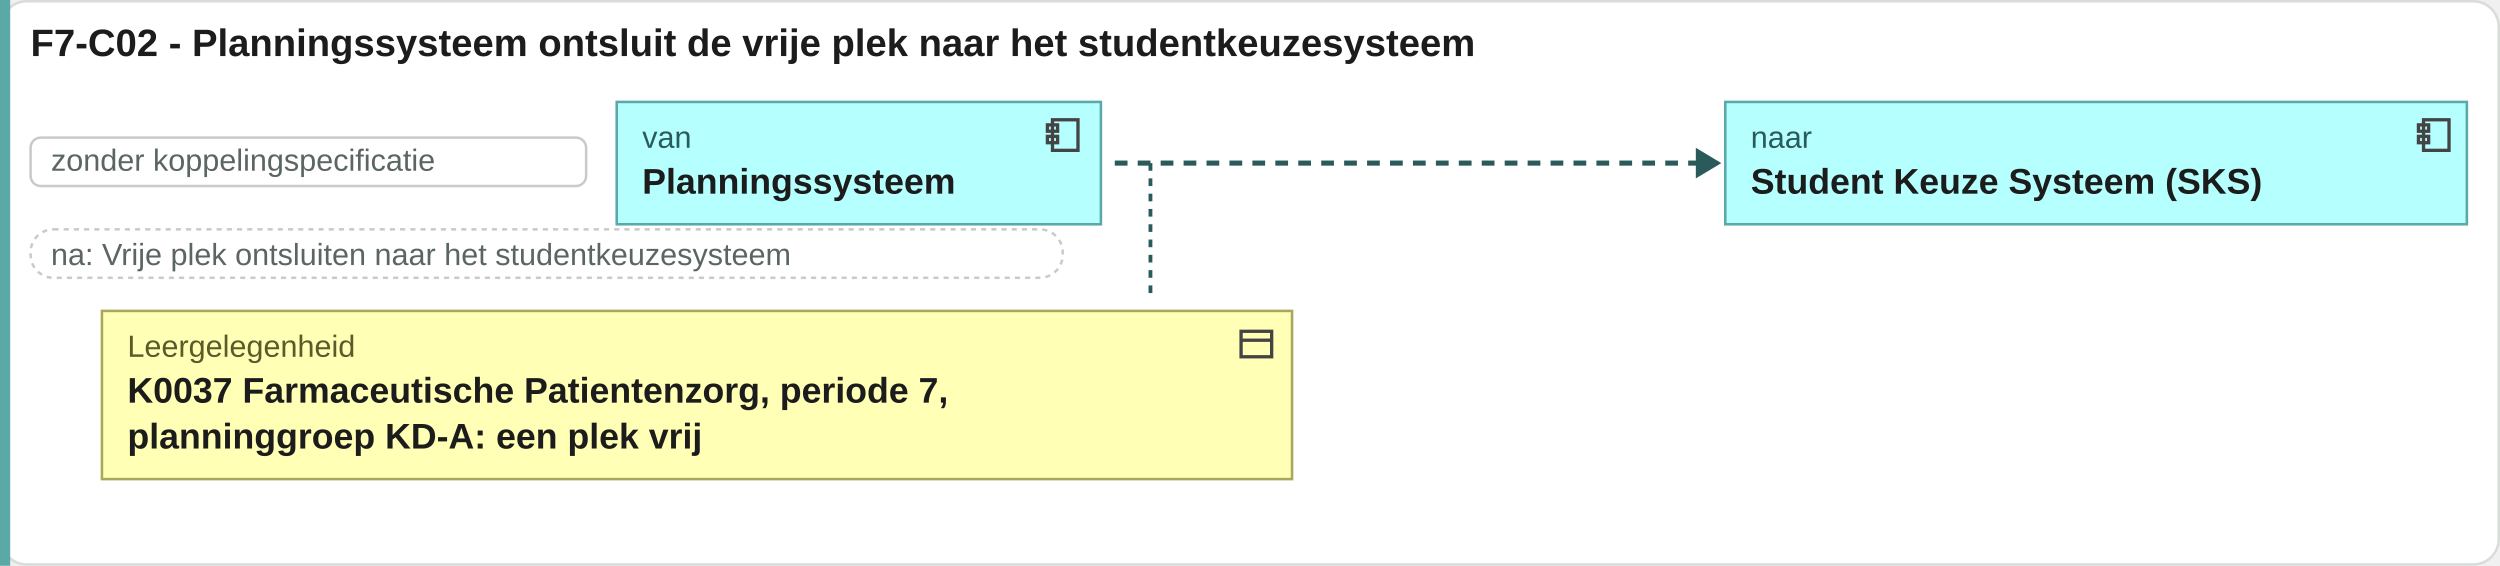
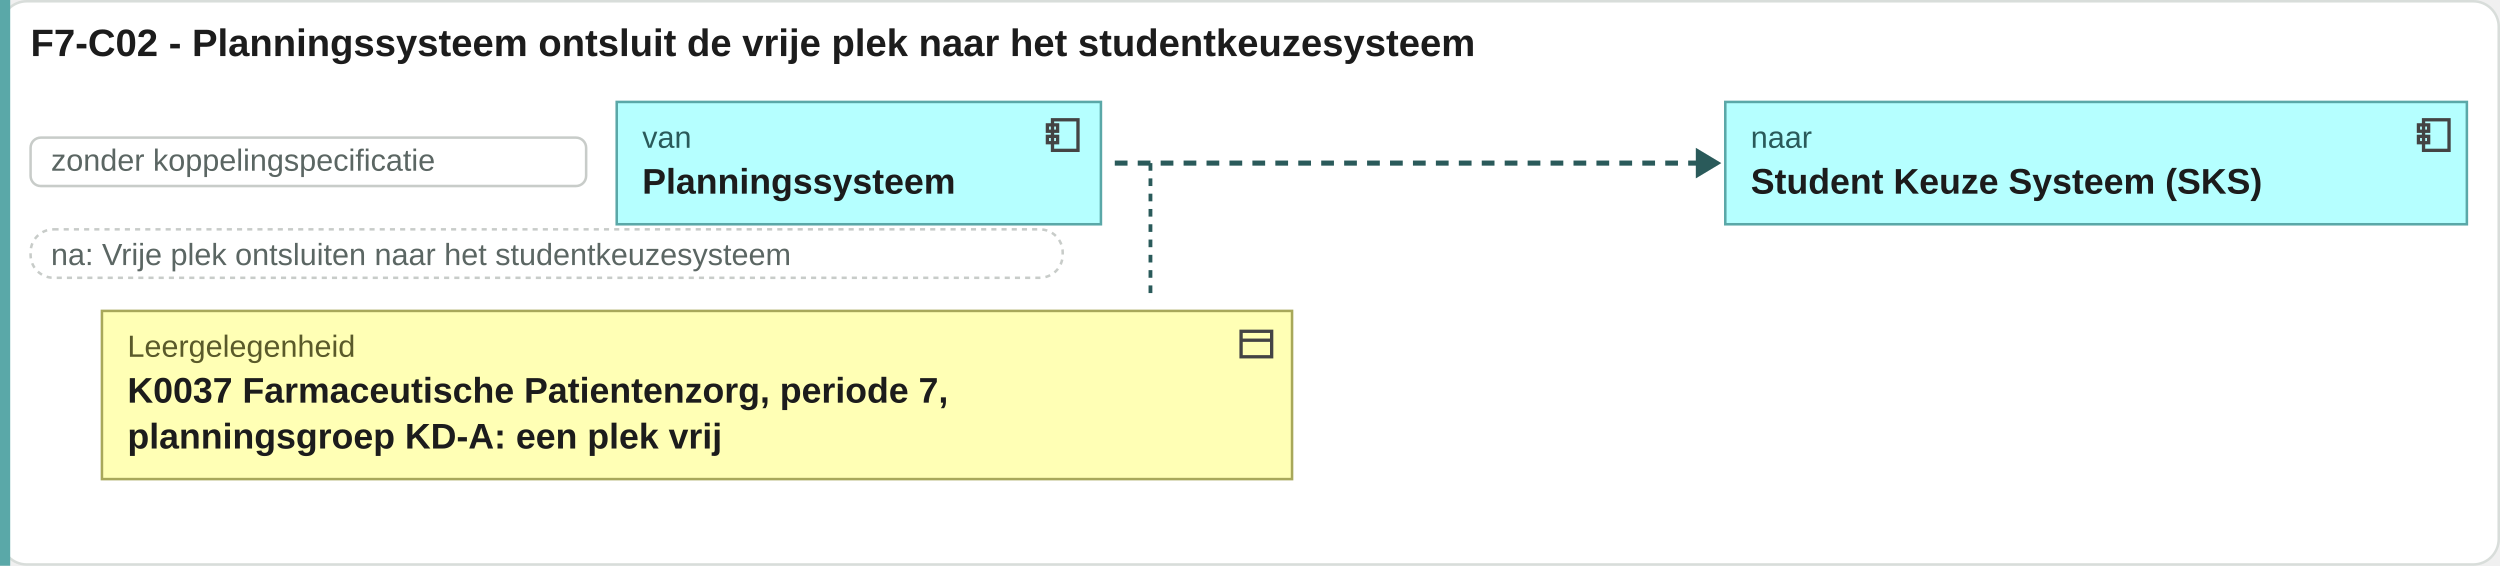
<svg xmlns="http://www.w3.org/2000/svg" viewBox="0 0 981 222" width="981" height="222">
  <rect x="0.5" y="0.5" width="980" height="221" rx="10" fill="#ffffff" stroke="#d8ddda" />
  <text x="12" y="22" font-family="Arial, Helvetica, sans-serif" font-size="15" font-weight="bold" fill="#1c1c1c" text-anchor="start">F7-C02 - Planningssysteem ontsluit de vrije plek naar het studentkeuzesysteem</text>
  <rect x="0" y="0" width="4" height="222" fill="#5aa8a8" />
  <rect x="12" y="54" width="218" height="19" rx="4" fill="#ffffff" stroke="#c8ccc9" />
  <text x="20" y="67" font-family="Arial, Helvetica, sans-serif" font-size="12" fill="#5b6663" text-anchor="start">zonder koppelingspecificatie</text>
  <rect x="242" y="40" width="190" height="48" rx="0" fill="#b5ffff" stroke="#5aa8a8" />
  <g transform="translate(409,45)" fill="none" stroke="#444" stroke-width="1.3">
    <rect x="4" y="2" width="10" height="12" />
    <rect x="2" y="4" width="4" height="2.5" />
    <rect x="2" y="8.5" width="4" height="2.5" />
  </g>
  <text x="252" y="58" font-family="Arial, Helvetica, sans-serif" font-size="12" fill="#2a5a5a" text-anchor="start">van</text>
  <text x="252" y="76" font-family="Arial, Helvetica, sans-serif" font-size="14" font-weight="bold" fill="#1c1c1c" text-anchor="start">Planningssysteem</text>
  <path d="M437.44 64H667.44" stroke="#2a5a5a" stroke-width="2" stroke-dasharray="5 4" />
  <path d="M665.44 58l10 6-10 6z" fill="#2a5a5a" />
  <rect x="677" y="40" width="291" height="48" rx="0" fill="#b5ffff" stroke="#5aa8a8" />
  <g transform="translate(947,45)" fill="none" stroke="#444" stroke-width="1.3">
    <rect x="4" y="2" width="10" height="12" />
    <rect x="2" y="4" width="4" height="2.5" />
    <rect x="2" y="8.5" width="4" height="2.5" />
  </g>
  <text x="687" y="58" font-family="Arial, Helvetica, sans-serif" font-size="12" fill="#2a5a5a" text-anchor="start">naar</text>
  <text x="687" y="76" font-family="Arial, Helvetica, sans-serif" font-size="14" font-weight="bold" fill="#1c1c1c" text-anchor="start">Student Keuze Systeem (SKS)</text>
  <rect x="12" y="90" width="405" height="19" rx="9" fill="#ffffff" stroke="#c8ccc9" stroke-dasharray="2 2" />
  <text x="20" y="104" font-family="Arial, Helvetica, sans-serif" font-size="12" fill="#5b6663" text-anchor="start">na: Vrije plek ontsluiten naar het studentkeuzesysteem</text>
  <path d="M451.44 64V118" stroke="#2a5a5a" stroke-width="1.5" stroke-dasharray="3 3" />
  <rect x="40" y="122" width="467" height="66" rx="0" fill="#ffffb5" stroke="#a8a85a" />
  <g transform="translate(485,127)" fill="none" stroke="#444" stroke-width="1.3">
    <rect x="2" y="3" width="12" height="10" />
    <path d="M2 6.5h12" />
  </g>
  <text x="50" y="140" font-family="Arial, Helvetica, sans-serif" font-size="12" fill="#5a5a2a" text-anchor="start">Leergelegenheid</text>
  <text x="50" y="158" font-family="Arial, Helvetica, sans-serif" font-size="14" font-weight="bold" fill="#1c1c1c" text-anchor="start">K0037 Farmaceutische Patientenzorg, periode 7,</text>
-   <text x="50" y="176" font-family="Arial, Helvetica, sans-serif" font-size="14" font-weight="bold" fill="#1c1c1c" text-anchor="start">planninggroep KD-A: een plek vrij</text>
+   <text x="50" y="176" font-family="Arial, Helvetica, sans-serif" font-size="14" font-weight="bold" fill="#1c1c1c" text-anchor="start">planningsgroep KD-A: een plek vrij</text>
</svg>
